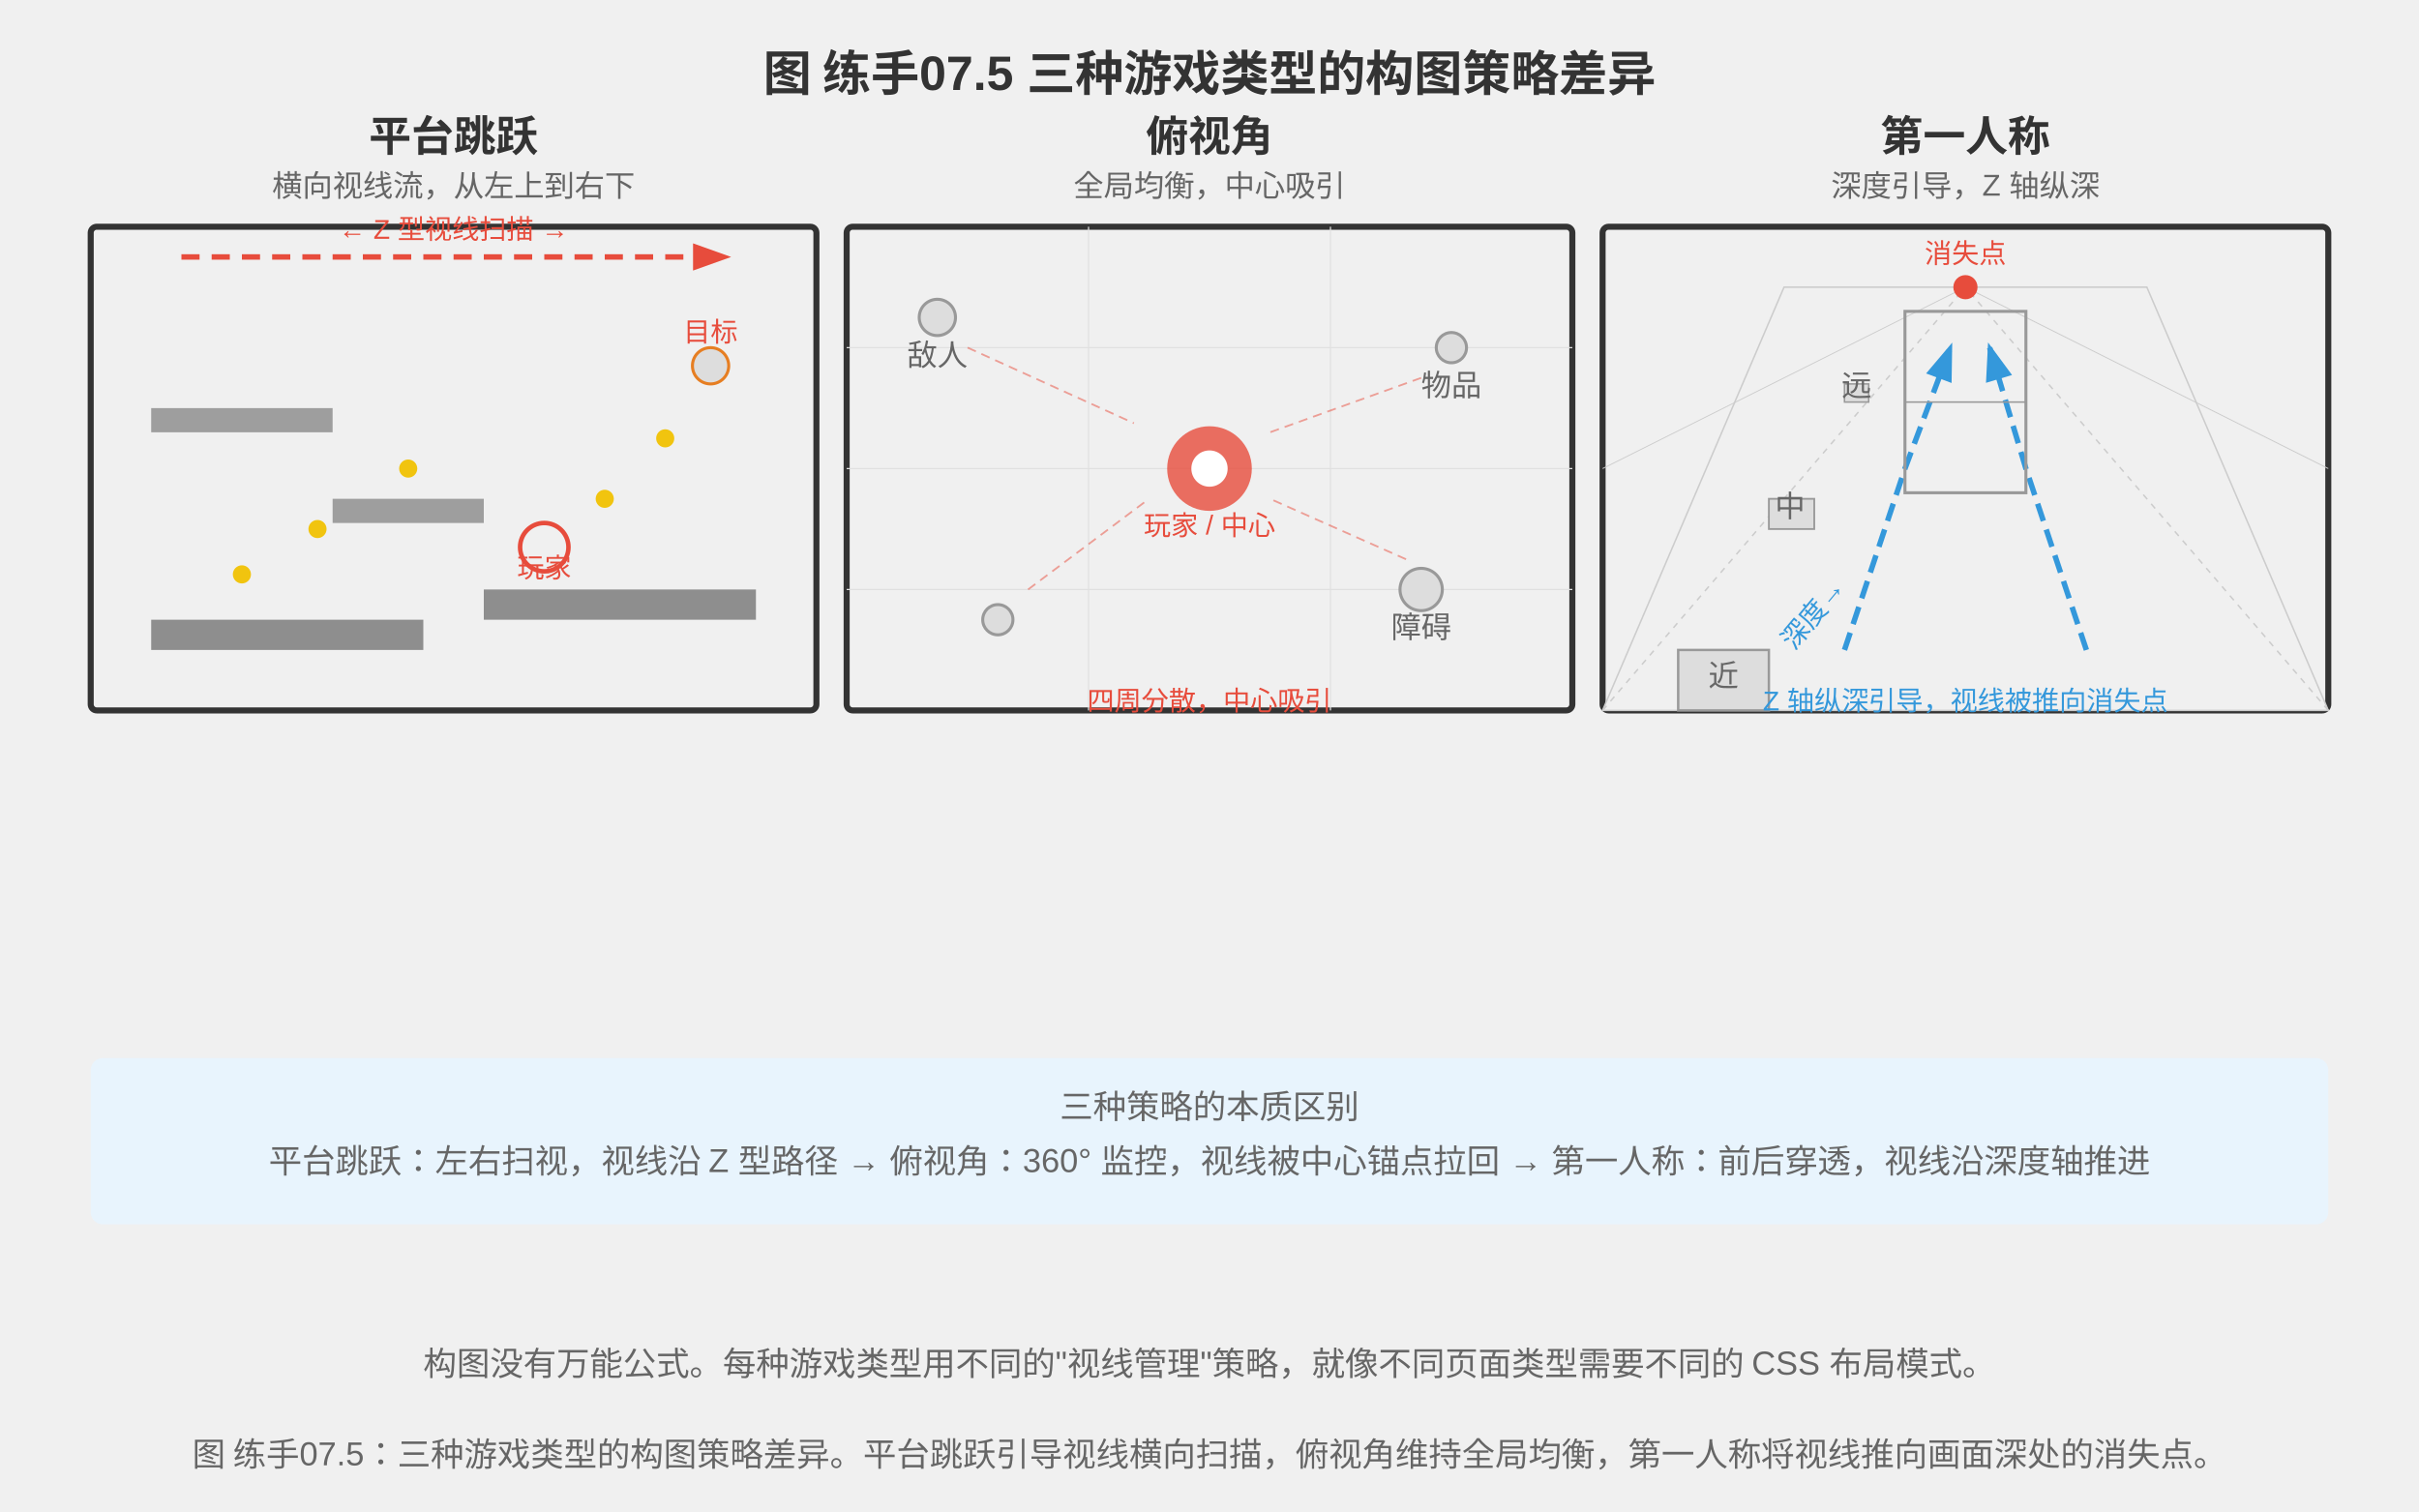
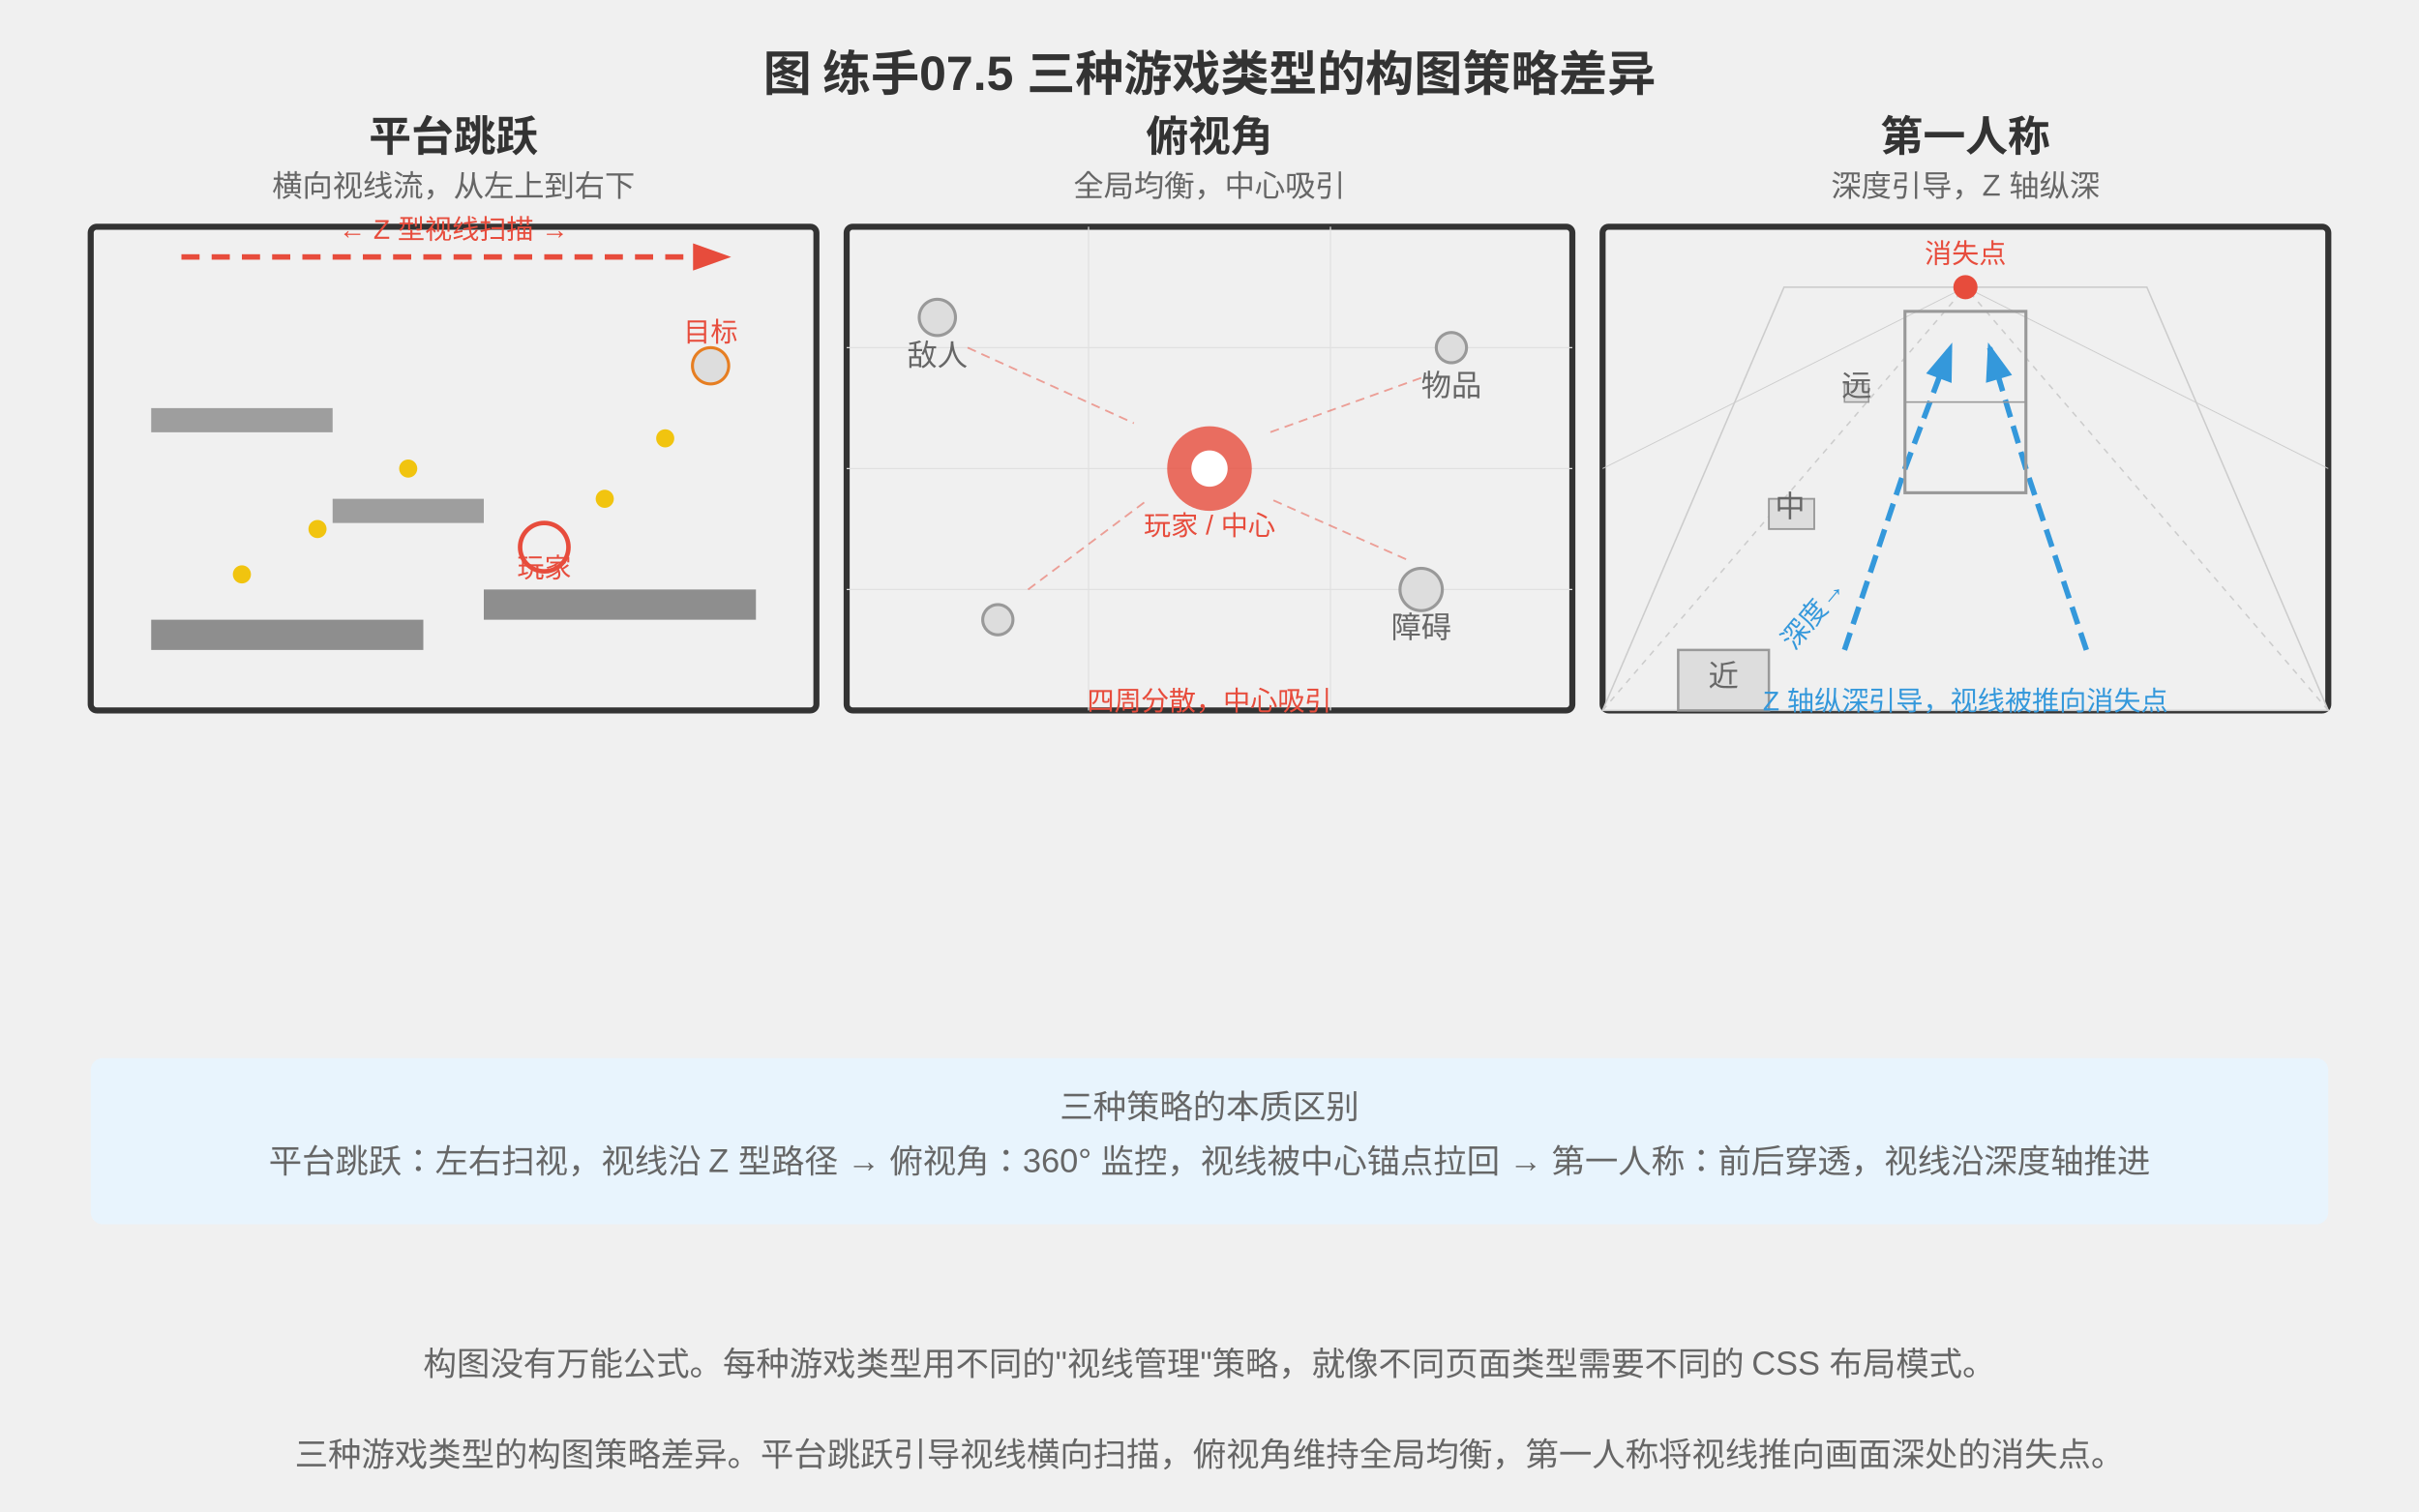
<svg xmlns="http://www.w3.org/2000/svg" viewBox="0 0 800 500" width="800" height="500">
  <style>
    text { font-family: 'PingFang SC','Microsoft YaHei',Arial,sans-serif; }
    .title { font-size: 16px; font-weight: bold; fill: #333; }
    .subtitle { font-size: 11px; fill: #666; }
    .genre-title { font-size: 14px; font-weight: bold; fill: #333; }
    .genre-desc { font-size: 10px; fill: #666; }
    .frame { fill: none; stroke: #333; stroke-width: 2; }
    .arrow-h { stroke: #E74C3C; stroke-width: 1.8; fill: none; }
    .arrow-depth { stroke: #3498DB; stroke-width: 1.8; fill: none; }
    .focus-dot { fill: #E74C3C; }
    .tag { font-size: 9px; fill: #E74C3C; }
    .tag-blue { font-size: 9px; fill: #3498DB; }
  </style>
  <defs>
    <marker id="arrowred2" markerWidth="7" markerHeight="5" refX="6" refY="2.5" orient="auto">
      <polygon points="0,0 7,2.5 0,5" fill="#E74C3C" />
    </marker>
    <marker id="arrowblue2" markerWidth="7" markerHeight="5" refX="6" refY="2.5" orient="auto">
      <polygon points="0,0 7,2.5 0,5" fill="#3498DB" />
    </marker>
  </defs>
  <text x="400" y="30" class="title" text-anchor="middle">图 练手07.5  三种游戏类型的构图策略差异</text>
  <g transform="translate(30, 55)">
    <text x="120" y="-5" class="genre-title" text-anchor="middle">平台跳跃</text>
    <text x="120" y="10" class="genre-desc" text-anchor="middle">横向视线流，从左上到右下</text>
    <rect x="0" y="20" width="240" height="160" class="frame" rx="2" />
    <rect x="20" y="150" width="90" height="10" fill="#8E8E8E" />
    <rect x="130" y="140" width="90" height="10" fill="#8E8E8E" />
    <rect x="80" y="110" width="50" height="8" fill="#9E9E9E" />
    <rect x="20" y="80" width="60" height="8" fill="#9E9E9E" />
    <circle cx="150" cy="126" r="8" fill="none" stroke="#E74C3C" stroke-width="1.5" />
    <text x="150" y="136" class="tag" text-anchor="middle">玩家</text>
    <circle cx="205" cy="66" r="6" fill="#DDD" stroke="#E67E22" stroke-width="1" />
    <text x="205" y="58" class="tag" text-anchor="middle" fill="#E67E22">目标</text>
    <circle cx="50" cy="135" r="3" fill="#F1C40F" />
    <circle cx="75" cy="120" r="3" fill="#F1C40F" />
    <circle cx="105" cy="100" r="3" fill="#F1C40F" />
    <circle cx="170" cy="110" r="3" fill="#F1C40F" />
    <circle cx="190" cy="90" r="3" fill="#F1C40F" />
    <path d="M30 30 L 210 30" class="arrow-h" stroke-dasharray="6,4" marker-end="url(#arrowred2)" />
    <text x="120" y="24" class="tag" text-anchor="middle">← Z 型视线扫描 →</text>
  </g>
  <g transform="translate(280, 55)">
    <text x="120" y="-5" class="genre-title" text-anchor="middle">俯视角</text>
    <text x="120" y="10" class="genre-desc" text-anchor="middle">全局均衡，中心吸引</text>
    <rect x="0" y="20" width="240" height="160" class="frame" rx="2" />
    <g stroke="#E0E0E0" stroke-width="0.4">
      <line x1="0" y1="60" x2="240" y2="60" />
      <line x1="0" y1="100" x2="240" y2="100" />
      <line x1="0" y1="140" x2="240" y2="140" />
      <line x1="80" y1="20" x2="80" y2="180" />
      <line x1="160" y1="20" x2="160" y2="180" />
    </g>
    <circle cx="120" cy="100" r="14" class="focus-dot" opacity="0.8" />
    <circle cx="120" cy="100" r="6" fill="white" />
    <text x="120" y="122" class="tag" text-anchor="middle">玩家 / 中心</text>
    <circle cx="30" cy="50" r="6" fill="#DDD" stroke="#999" stroke-width="1" />
    <text x="30" y="66" class="genre-desc" text-anchor="middle">敌人</text>
    <circle cx="200" cy="60" r="5" fill="#DDD" stroke="#999" stroke-width="1" />
    <text x="200" y="76" class="genre-desc" text-anchor="middle">物品</text>
    <circle cx="50" cy="150" r="5" fill="#DDD" stroke="#999" stroke-width="1" />
    <circle cx="190" cy="140" r="7" fill="#DDD" stroke="#999" stroke-width="1" />
    <text x="190" y="156" class="genre-desc" text-anchor="middle">障碍</text>
    <g stroke="#E74C3C" stroke-width="0.6" stroke-dasharray="3,2" opacity="0.5">
      <line x1="40" y1="60" x2="95" y2="85" />
      <line x1="190" y1="70" x2="140" y2="88" />
      <line x1="60" y1="140" x2="100" y2="110" />
      <line x1="185" y1="130" x2="140" y2="110" />
    </g>
    <text x="120" y="180" class="tag" text-anchor="middle">四周分散，中心吸引</text>
  </g>
  <g transform="translate(530, 55)">
    <text x="120" y="-5" class="genre-title" text-anchor="middle">第一人称</text>
    <text x="120" y="10" class="genre-desc" text-anchor="middle">深度引导，Z 轴纵深</text>
    <rect x="0" y="20" width="240" height="160" class="frame" rx="2" />
    <polygon points="0,180 60,40 180,40 240,180" fill="#F0F0F0" stroke="#CCC" stroke-width="0.5" />
    <line x1="0" y1="180" x2="120" y2="40" stroke="#CCC" stroke-width="0.5" stroke-dasharray="2,2" />
    <line x1="240" y1="180" x2="120" y2="40" stroke="#CCC" stroke-width="0.5" stroke-dasharray="2,2" />
    <line x1="0" y1="100" x2="120" y2="40" stroke="#CCC" stroke-width="0.3" />
    <line x1="240" y1="100" x2="120" y2="40" stroke="#CCC" stroke-width="0.3" />
    <circle cx="120" cy="40" r="4" class="focus-dot" />
    <text x="120" y="32" class="tag" text-anchor="middle">消失点</text>
    <path d="M80 160 L 100 100 L 115 60" class="arrow-depth" stroke-dasharray="6,3" marker-end="url(#arrowblue2)" />
    <text x="72" y="150" class="tag-blue" text-anchor="middle" transform="rotate(-50, 72, 150)">深度→</text>
    <path d="M160 160 L 140 100 L 128 60" class="arrow-depth" stroke-dasharray="6,3" marker-end="url(#arrowblue2)" />
    <rect x="100" y="48" width="40" height="60" fill="none" stroke="#999" stroke-width="1" />
    <line x1="100" y1="78" x2="140" y2="78" stroke="#999" stroke-width="0.5" />
    <rect x="25" y="160" width="30" height="20" fill="#DDD" stroke="#999" stroke-width="0.8" />
    <text x="40" y="172" class="genre-desc" text-anchor="middle">近</text>
    <rect x="55" y="110" width="15" height="10" fill="#DDD" stroke="#999" stroke-width="0.6" />
    <text x="62" y="116" class="genre-desc" text-anchor="middle" font-size="8">中</text>
    <rect x="80" y="72" width="8" height="6" fill="#DDD" stroke="#999" stroke-width="0.5" />
    <text x="84" y="76" class="genre-desc" text-anchor="middle" font-size="8">远</text>
    <text x="120" y="180" class="tag-blue" text-anchor="middle">Z 轴纵深引导，视线被推向消失点</text>
  </g>
  <g transform="translate(30, 350)">
    <rect x="0" y="0" width="740" height="55" fill="#E8F4FD" rx="4" />
    <text x="370" y="20" class="subtitle" text-anchor="middle" fill="#333">三种策略的本质区别</text>
    <text x="370" y="38" class="subtitle" text-anchor="middle">平台跳跃：左右扫视，视线沿 Z 型路径 → 俯视角：360° 监控，视线被中心锚点拉回 → 第一人称：前后穿透，视线沿深度轴推进</text>
  </g>
  <text x="400" y="455" class="subtitle" text-anchor="middle">构图没有万能公式。每种游戏类型用不同的"视线管理"策略，就像不同页面类型需要不同的 CSS 布局模式。</text>
-   <text x="400" y="485" class="subtitle" text-anchor="middle">图 练手07.5：三种游戏类型的构图策略差异。平台跳跃引导视线横向扫描，俯视角维持全局均衡，第一人称将视线推向画面深处的消失点。</text>
+   <text x="400" y="485" class="subtitle" text-anchor="middle">三种游戏类型的构图策略差异。平台跳跃引导视线横向扫描，俯视角维持全局均衡，第一人称将视线推向画面深处的消失点。</text>
</svg>
